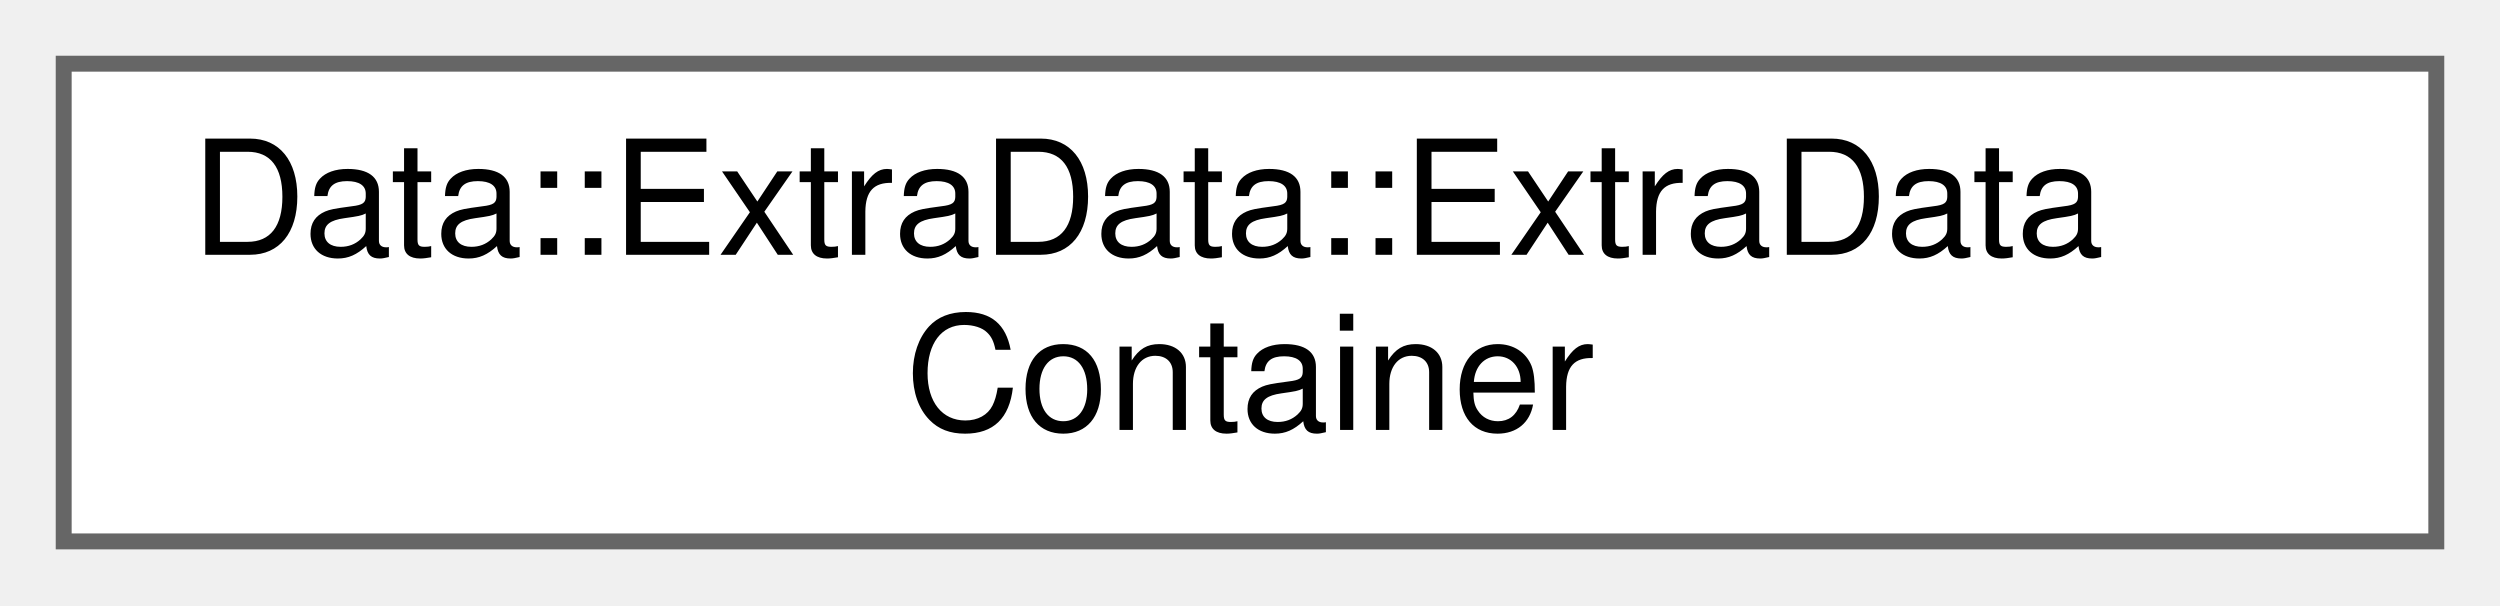
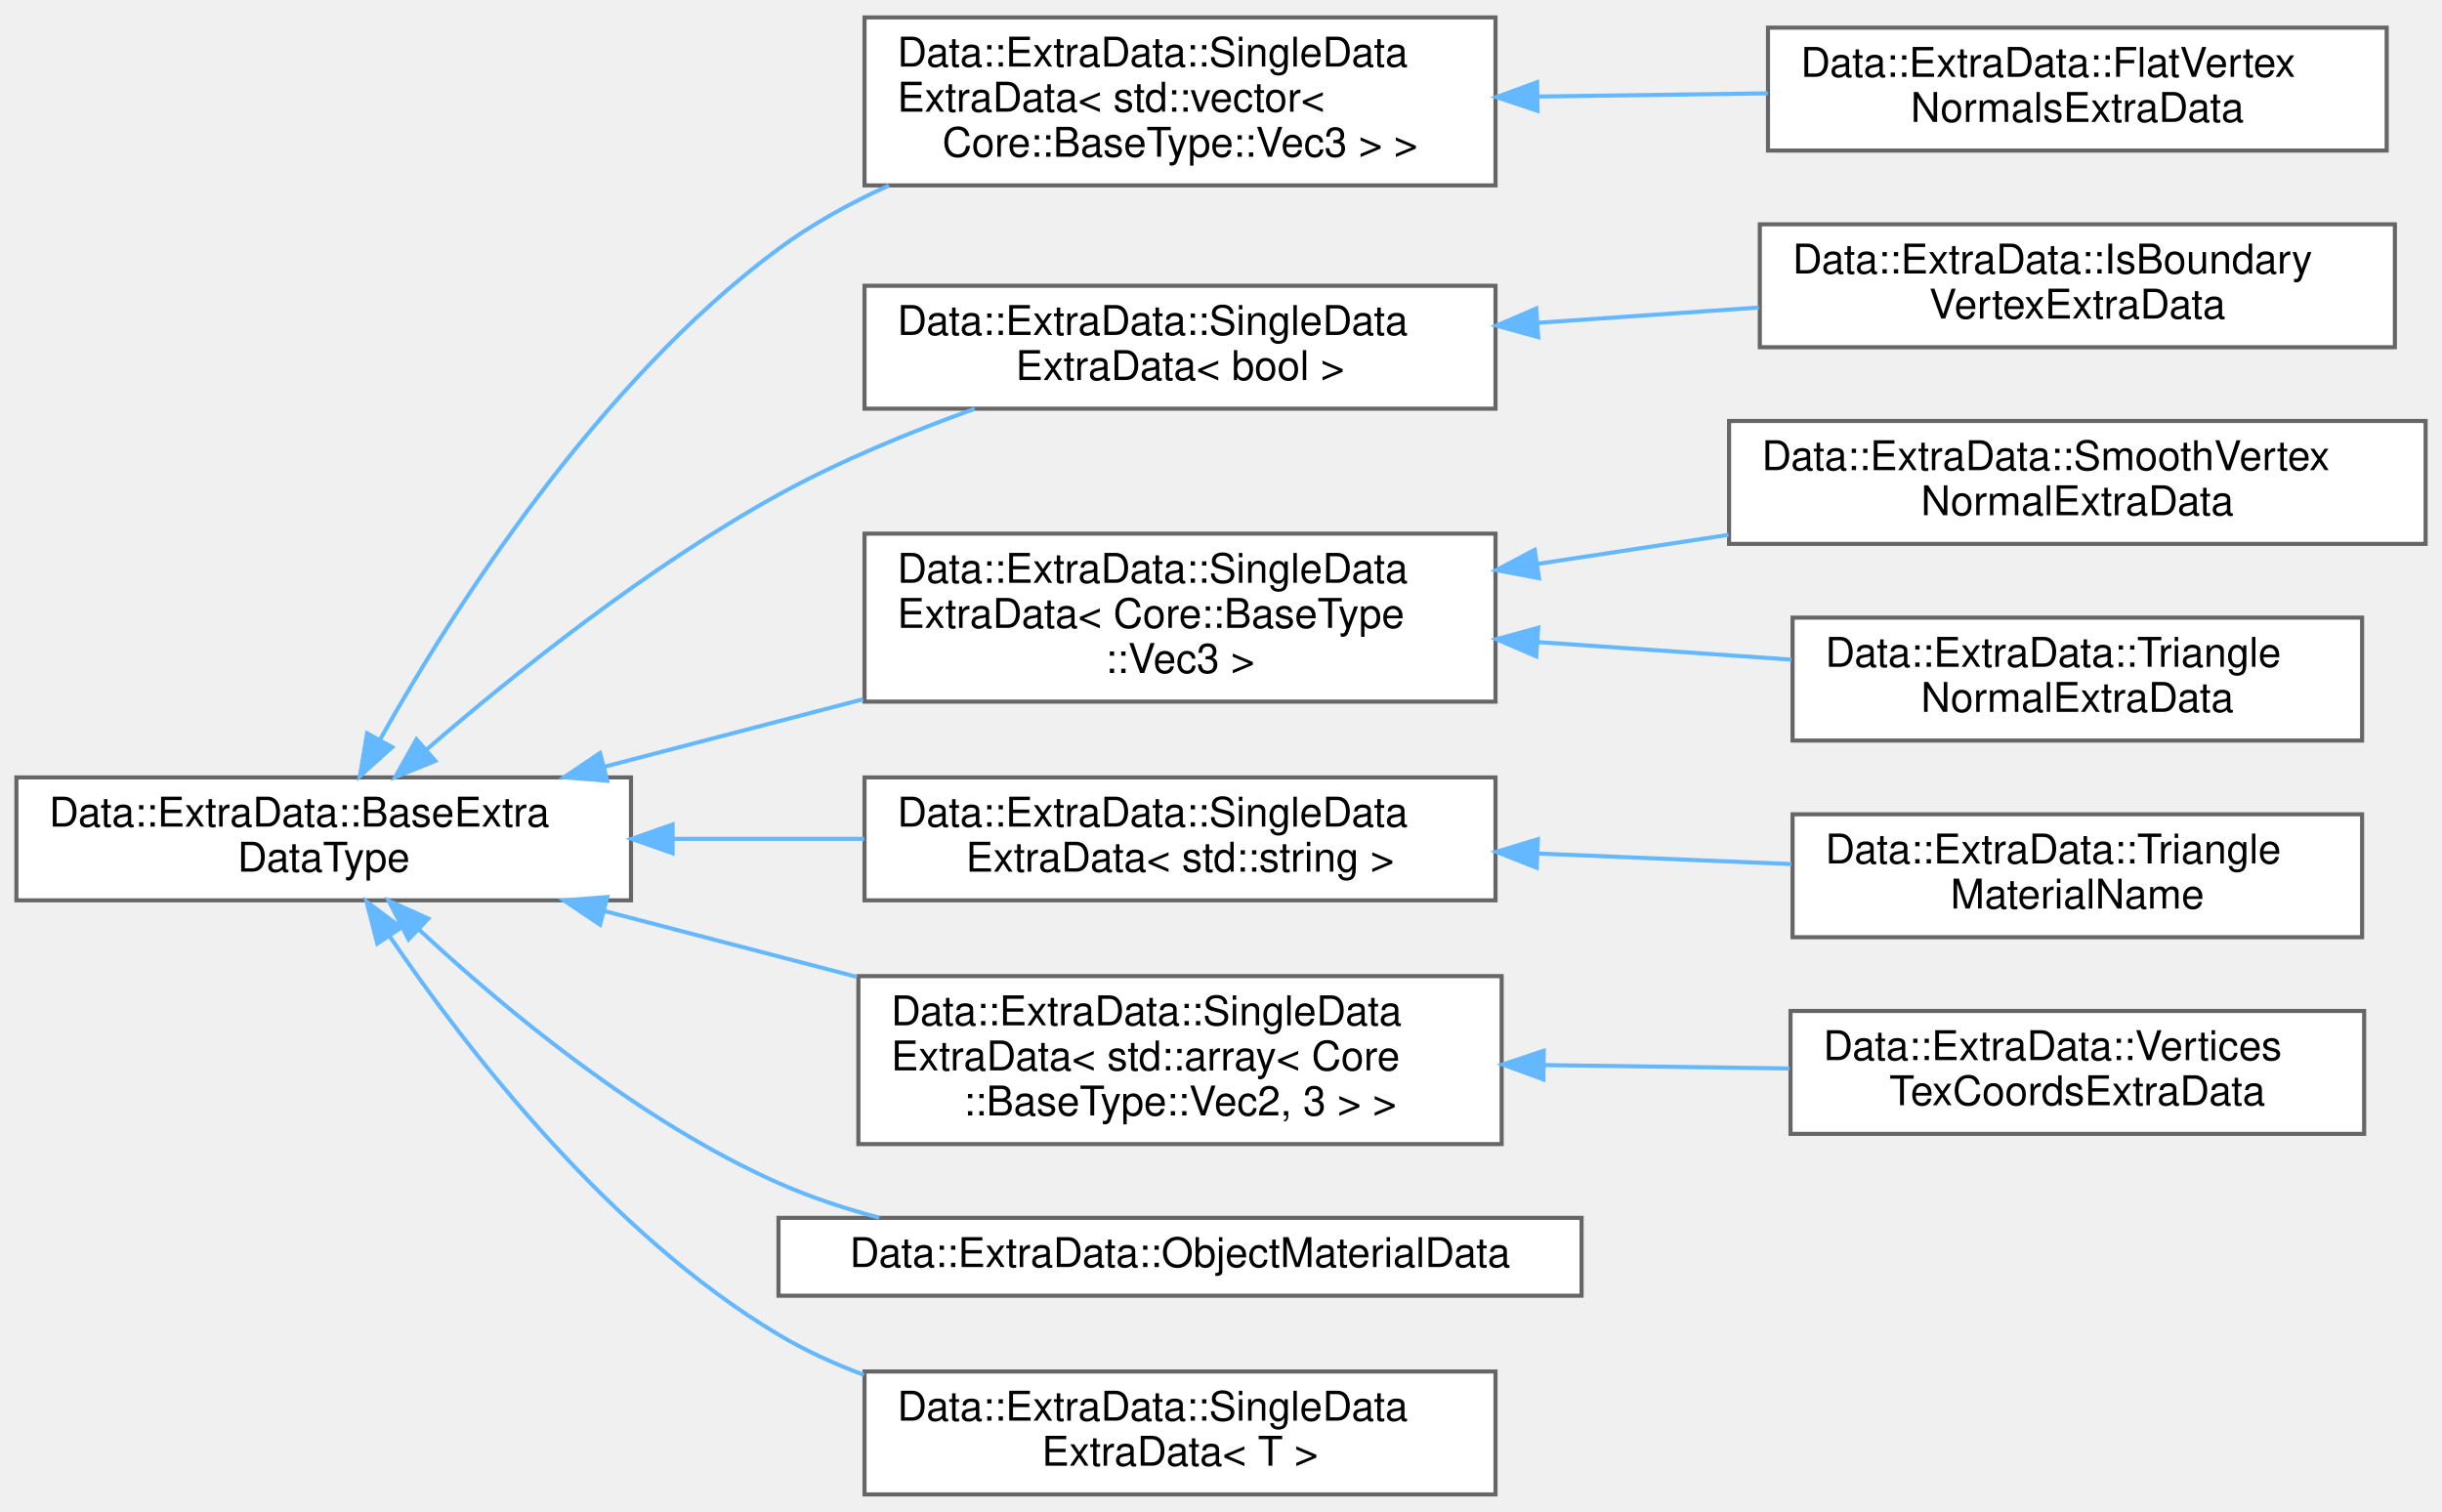
- <svg xmlns="http://www.w3.org/2000/svg" xmlns:xlink="http://www.w3.org/1999/xlink" width="157pt" height="38pt" viewBox="0.00 0.00 157.00 38.00">
-   <g id="graph0" class="graph" transform="scale(1 1) rotate(0) translate(4 34)">
+ <svg xmlns="http://www.w3.org/2000/svg" xmlns:xlink="http://www.w3.org/1999/xlink" width="596pt" height="369pt" viewBox="0.00 0.00 596.00 368.50">
+   <g id="graph0" class="graph" transform="scale(1 1) rotate(0) translate(4 364.5)">
    <g id="Node000000" class="node">
      <g id="a_Node000000">
-         <a xlink:href="classData_1_1ExtraData_1_1ExtraDataContainer.html" target="_top" xlink:title="A container for storing extra data of arbitrary types, identified by their type.">
-           <polygon fill="white" stroke="#666666" points="149,-30 0,-30 0,0 149,0 149,-30" />
-           <text text-anchor="start" x="8" y="-18" font-family="Helvetica,sans-Serif" font-size="10.00">Data::ExtraData::ExtraData</text>
-           <text text-anchor="middle" x="74.5" y="-7" font-family="Helvetica,sans-Serif" font-size="10.00">Container</text>
+         <a xlink:href="classData_1_1ExtraData_1_1BaseExtraDataType.html" target="_top" xlink:title="Base class for extra data type.">
+           <polygon fill="white" stroke="#666666" points="150,-175 0,-175 0,-145 150,-145 150,-175" />
+           <text text-anchor="start" x="8" y="-163" font-family="Helvetica,sans-Serif" font-size="10.00">Data::ExtraData::BaseExtra</text>
+           <text text-anchor="middle" x="75" y="-152" font-family="Helvetica,sans-Serif" font-size="10.00">DataType</text>
+         </a>
+       </g>
+     </g>
+     <g id="Node000001" class="node">
+       <g id="a_Node000001">
+         <a xlink:href="classData_1_1ExtraData_1_1SingleDataExtraData.html" target="_top" xlink:title=" ">
+           <polygon fill="white" stroke="#666666" points="361,-360.5 207,-360.5 207,-319.5 361,-319.5 361,-360.5" />
+           <text text-anchor="start" x="215" y="-348.5" font-family="Helvetica,sans-Serif" font-size="10.00">Data::ExtraData::SingleData</text>
+           <text text-anchor="start" x="215" y="-337.5" font-family="Helvetica,sans-Serif" font-size="10.00">ExtraData&lt; std::vector&lt;</text>
+           <text text-anchor="middle" x="284" y="-326.5" font-family="Helvetica,sans-Serif" font-size="10.00"> Core::BaseType::Vec3 &gt; &gt;</text>
+         </a>
+       </g>
+     </g>
+     <g id="edge13_Node000000_Node000001" class="edge">
+       <g id="a_edge13_Node000000_Node000001">
+         <a xlink:title=" ">
+           <path fill="none" stroke="#63b8ff" d="M88.8,-184.34C106.63,-216.05 141.76,-271.28 186,-304 194.16,-310.04 203.44,-315.16 212.95,-319.48" />
+           <polygon fill="#63b8ff" stroke="#63b8ff" points="91.72,-182.39 83.84,-175.31 85.59,-185.76 91.72,-182.39" />
+         </a>
+       </g>
+     </g>
+     <g id="Node000003" class="node">
+       <g id="a_Node000003">
+         <a xlink:href="classData_1_1ExtraData_1_1SingleDataExtraData.html" target="_top" xlink:title=" ">
+           <polygon fill="white" stroke="#666666" points="361,-295 207,-295 207,-265 361,-265 361,-295" />
+           <text text-anchor="start" x="215" y="-283" font-family="Helvetica,sans-Serif" font-size="10.00">Data::ExtraData::SingleData</text>
+           <text text-anchor="middle" x="284" y="-272" font-family="Helvetica,sans-Serif" font-size="10.00">ExtraData&lt; bool &gt;</text>
+         </a>
+       </g>
+     </g>
+     <g id="edge15_Node000000_Node000003" class="edge">
+       <g id="a_edge15_Node000000_Node000003">
+         <a xlink:title=" ">
+           <path fill="none" stroke="#63b8ff" d="M100.03,-181.73C121.39,-200.19 154.09,-226.41 186,-244 200.94,-252.24 218.16,-259.32 233.89,-264.97" />
+           <polygon fill="#63b8ff" stroke="#63b8ff" points="102.26,-179.03 92.43,-175.07 97.64,-184.29 102.26,-179.03" />
+         </a>
+       </g>
+     </g>
+     <g id="Node000005" class="node">
+       <g id="a_Node000005">
+         <a xlink:href="classData_1_1ExtraData_1_1SingleDataExtraData.html" target="_top" xlink:title=" ">
+           <polygon fill="white" stroke="#666666" points="361,-234.5 207,-234.5 207,-193.5 361,-193.5 361,-234.5" />
+           <text text-anchor="start" x="215" y="-222.5" font-family="Helvetica,sans-Serif" font-size="10.00">Data::ExtraData::SingleData</text>
+           <text text-anchor="start" x="215" y="-211.5" font-family="Helvetica,sans-Serif" font-size="10.00">ExtraData&lt; Core::BaseType</text>
+           <text text-anchor="middle" x="284" y="-200.5" font-family="Helvetica,sans-Serif" font-size="10.00">::Vec3 &gt;</text>
+         </a>
+       </g>
+     </g>
+     <g id="edge17_Node000000_Node000005" class="edge">
+       <g id="a_edge17_Node000000_Node000005">
+         <a xlink:title=" ">
+           <path fill="none" stroke="#63b8ff" d="M143.4,-177.58C163.62,-182.86 185.93,-188.68 206.68,-194.09" />
+           <polygon fill="#63b8ff" stroke="#63b8ff" points="144.22,-174.18 133.66,-175.04 142.45,-180.95 144.22,-174.18" />
+         </a>
+       </g>
+     </g>
+     <g id="Node000008" class="node">
+       <g id="a_Node000008">
+         <a xlink:href="classData_1_1ExtraData_1_1SingleDataExtraData.html" target="_top" xlink:title=" ">
+           <polygon fill="white" stroke="#666666" points="361,-175 207,-175 207,-145 361,-145 361,-175" />
+           <text text-anchor="start" x="215" y="-163" font-family="Helvetica,sans-Serif" font-size="10.00">Data::ExtraData::SingleData</text>
+           <text text-anchor="middle" x="284" y="-152" font-family="Helvetica,sans-Serif" font-size="10.00">ExtraData&lt; std::string &gt;</text>
+         </a>
+       </g>
+     </g>
+     <g id="edge20_Node000000_Node000008" class="edge">
+       <g id="a_edge20_Node000000_Node000008">
+         <a xlink:title=" ">
+           <path fill="none" stroke="#63b8ff" d="M160.21,-160C175.67,-160 191.72,-160 206.93,-160" />
+           <polygon fill="#63b8ff" stroke="#63b8ff" points="160.15,-156.5 150.15,-160 160.15,-163.5 160.15,-156.5" />
+         </a>
+       </g>
+     </g>
+     <g id="Node000010" class="node">
+       <g id="a_Node000010">
+         <a xlink:href="classData_1_1ExtraData_1_1SingleDataExtraData.html" target="_top" xlink:title=" ">
+           <polygon fill="white" stroke="#666666" points="362.5,-126.5 205.5,-126.5 205.5,-85.5 362.5,-85.5 362.5,-126.5" />
+           <text text-anchor="start" x="213.5" y="-114.5" font-family="Helvetica,sans-Serif" font-size="10.00">Data::ExtraData::SingleData</text>
+           <text text-anchor="start" x="213.5" y="-103.5" font-family="Helvetica,sans-Serif" font-size="10.00">ExtraData&lt; std::array&lt; Core</text>
+           <text text-anchor="middle" x="284" y="-92.5" font-family="Helvetica,sans-Serif" font-size="10.00">::BaseType::Vec2, 3 &gt; &gt;</text>
+         </a>
+       </g>
+     </g>
+     <g id="edge22_Node000000_Node000010" class="edge">
+       <g id="a_edge22_Node000000_Node000010">
+         <a xlink:title=" ">
+           <path fill="none" stroke="#63b8ff" d="M143.46,-142.4C163.16,-137.26 184.86,-131.6 205.15,-126.31" />
+           <polygon fill="#63b8ff" stroke="#63b8ff" points="142.45,-139.05 133.66,-144.96 144.22,-145.82 142.45,-139.05" />
+         </a>
+       </g>
+     </g>
+     <g id="Node000012" class="node">
+       <g id="a_Node000012">
+         <a xlink:href="classData_1_1ExtraData_1_1ObjectMaterialData.html" target="_top" xlink:title="Store object material data defined within a MTL file.">
+           <polygon fill="white" stroke="#666666" points="382,-67.5 186,-67.5 186,-48.5 382,-48.5 382,-67.5" />
+           <text text-anchor="middle" x="284" y="-55.5" font-family="Helvetica,sans-Serif" font-size="10.00">Data::ExtraData::ObjectMaterialData</text>
+         </a>
+       </g>
+     </g>
+     <g id="edge24_Node000000_Node000012" class="edge">
+       <g id="a_edge24_Node000000_Node000012">
+         <a xlink:title=" ">
+           <path fill="none" stroke="#63b8ff" d="M98.25,-137.88C119.12,-118.47 152.12,-91.04 186,-76 193.75,-72.56 202.13,-69.78 210.6,-67.53" />
+           <polygon fill="#63b8ff" stroke="#63b8ff" points="95.71,-135.46 90.87,-144.89 100.53,-140.54 95.71,-135.46" />
+         </a>
+       </g>
+     </g>
+     <g id="Node000013" class="node">
+       <g id="a_Node000013">
+         <a xlink:href="classData_1_1ExtraData_1_1SingleDataExtraData.html" target="_top" xlink:title="Base class for extra data type with only one attribute.">
+           <polygon fill="white" stroke="#666666" points="361,-30 207,-30 207,0 361,0 361,-30" />
+           <text text-anchor="start" x="215" y="-18" font-family="Helvetica,sans-Serif" font-size="10.00">Data::ExtraData::SingleData</text>
+           <text text-anchor="middle" x="284" y="-7" font-family="Helvetica,sans-Serif" font-size="10.00">ExtraData&lt; T &gt;</text>
+         </a>
+       </g>
+     </g>
+     <g id="edge25_Node000000_Node000013" class="edge">
+       <g id="a_edge25_Node000000_Node000013">
+         <a xlink:title=" ">
+           <path fill="none" stroke="#63b8ff" d="M91.23,-136.04C110.09,-108.39 144.82,-63.56 186,-39 192.48,-35.13 199.56,-31.89 206.85,-29.17" />
+           <polygon fill="#63b8ff" stroke="#63b8ff" points="88.09,-134.45 85.46,-144.71 93.91,-138.33 88.09,-134.45" />
+         </a>
+       </g>
+     </g>
+     <g id="Node000002" class="node">
+       <g id="a_Node000002">
+         <a xlink:href="classData_1_1ExtraData_1_1FlatVertexNormalsExtraData.html" target="_top" xlink:title="Extra data type to store vertex flat normals.">
+           <polygon fill="white" stroke="#666666" points="578.5,-358 427.5,-358 427.5,-328 578.5,-328 578.5,-358" />
+           <text text-anchor="start" x="435.5" y="-346" font-family="Helvetica,sans-Serif" font-size="10.00">Data::ExtraData::FlatVertex</text>
+           <text text-anchor="middle" x="503" y="-335" font-family="Helvetica,sans-Serif" font-size="10.00">NormalsExtraData</text>
+         </a>
+       </g>
+     </g>
+     <g id="edge14_Node000001_Node000002" class="edge">
+       <g id="a_edge14_Node000001_Node000002">
+         <a xlink:title=" ">
+           <path fill="none" stroke="#63b8ff" d="M371.4,-341.19C389.94,-341.45 409.39,-341.72 427.44,-341.97" />
+           <polygon fill="#63b8ff" stroke="#63b8ff" points="371.25,-337.69 361.2,-341.05 371.15,-344.69 371.25,-337.69" />
+         </a>
+       </g>
+     </g>
+     <g id="Node000004" class="node">
+       <g id="a_Node000004">
+         <a xlink:href="classData_1_1ExtraData_1_1IsBoundaryVertexExtraData.html" target="_top" xlink:title="Extra data type to store a boolean that tells if the vertex is ona boundary of the mesh.">
+           <polygon fill="white" stroke="#666666" points="580.5,-310 425.5,-310 425.5,-280 580.5,-280 580.5,-310" />
+           <text text-anchor="start" x="433.5" y="-298" font-family="Helvetica,sans-Serif" font-size="10.00">Data::ExtraData::IsBoundary</text>
+           <text text-anchor="middle" x="503" y="-287" font-family="Helvetica,sans-Serif" font-size="10.00">VertexExtraData</text>
+         </a>
+       </g>
+     </g>
+     <g id="edge16_Node000003_Node000004" class="edge">
+       <g id="a_edge16_Node000003_Node000004">
+         <a xlink:title=" ">
+           <path fill="none" stroke="#63b8ff" d="M371.54,-285.98C389.3,-287.21 407.87,-288.49 425.25,-289.69" />
+           <polygon fill="#63b8ff" stroke="#63b8ff" points="371.42,-282.47 361.2,-285.27 370.94,-289.45 371.42,-282.47" />
+         </a>
+       </g>
+     </g>
+     <g id="Node000006" class="node">
+       <g id="a_Node000006">
+         <a xlink:href="classData_1_1ExtraData_1_1SmoothVertexNormalExtraData.html" target="_top" xlink:title="Extra data type to store a smooth vertex normal.">
+           <polygon fill="white" stroke="#666666" points="588,-262 418,-262 418,-232 588,-232 588,-262" />
+           <text text-anchor="start" x="426" y="-250" font-family="Helvetica,sans-Serif" font-size="10.00">Data::ExtraData::SmoothVertex</text>
+           <text text-anchor="middle" x="503" y="-239" font-family="Helvetica,sans-Serif" font-size="10.00">NormalExtraData</text>
+         </a>
+       </g>
+     </g>
+     <g id="edge18_Node000005_Node000006" class="edge">
+       <g id="a_edge18_Node000005_Node000006">
+         <a xlink:title=" ">
+           <path fill="none" stroke="#63b8ff" d="M371.19,-227.11C386.56,-229.44 402.54,-231.87 417.85,-234.2" />
+           <polygon fill="#63b8ff" stroke="#63b8ff" points="371.61,-223.63 361.2,-225.59 370.56,-230.55 371.61,-223.63" />
+         </a>
+       </g>
+     </g>
+     <g id="Node000007" class="node">
+       <g id="a_Node000007">
+         <a xlink:href="classData_1_1ExtraData_1_1TriangleNormalExtraData.html" target="_top" xlink:title="Extra data type to store a triangle normal.">
+           <polygon fill="white" stroke="#666666" points="572.5,-214 433.5,-214 433.5,-184 572.5,-184 572.5,-214" />
+           <text text-anchor="start" x="441.5" y="-202" font-family="Helvetica,sans-Serif" font-size="10.00">Data::ExtraData::Triangle</text>
+           <text text-anchor="middle" x="503" y="-191" font-family="Helvetica,sans-Serif" font-size="10.00">NormalExtraData</text>
+         </a>
+       </g>
+     </g>
+     <g id="edge19_Node000005_Node000007" class="edge">
+       <g id="a_edge19_Node000005_Node000007">
+         <a xlink:title=" ">
+           <path fill="none" stroke="#63b8ff" d="M371.21,-208.04C391.81,-206.62 413.53,-205.12 433.23,-203.75" />
+           <polygon fill="#63b8ff" stroke="#63b8ff" points="370.94,-204.55 361.2,-208.73 371.42,-211.53 370.94,-204.55" />
+         </a>
+       </g>
+     </g>
+     <g id="Node000009" class="node">
+       <g id="a_Node000009">
+         <a xlink:href="classData_1_1ExtraData_1_1TriangleMaterialName.html" target="_top" xlink:title="Extra data type to store a triangle material name.">
+           <polygon fill="white" stroke="#666666" points="572.5,-166 433.5,-166 433.5,-136 572.5,-136 572.5,-166" />
+           <text text-anchor="start" x="441.5" y="-154" font-family="Helvetica,sans-Serif" font-size="10.00">Data::ExtraData::Triangle</text>
+           <text text-anchor="middle" x="503" y="-143" font-family="Helvetica,sans-Serif" font-size="10.00">MaterialName</text>
+         </a>
+       </g>
+     </g>
+     <g id="edge21_Node000008_Node000009" class="edge">
+       <g id="a_edge21_Node000008_Node000009">
+         <a xlink:title=" ">
+           <path fill="none" stroke="#63b8ff" d="M371.21,-156.42C391.81,-155.57 413.53,-154.67 433.23,-153.85" />
+           <polygon fill="#63b8ff" stroke="#63b8ff" points="371.05,-152.93 361.2,-156.84 371.34,-159.92 371.05,-152.93" />
+         </a>
+       </g>
+     </g>
+     <g id="Node000011" class="node">
+       <g id="a_Node000011">
+         <a xlink:href="classData_1_1ExtraData_1_1VerticesTexCoordsExtraData.html" target="_top" xlink:title="Extra data type to store texture coordinates for each vertex of a triangle.">
+           <polygon fill="white" stroke="#666666" points="573,-118 433,-118 433,-88 573,-88 573,-118" />
+           <text text-anchor="start" x="441" y="-106" font-family="Helvetica,sans-Serif" font-size="10.00">Data::ExtraData::Vertices</text>
+           <text text-anchor="middle" x="503" y="-95" font-family="Helvetica,sans-Serif" font-size="10.00">TexCoordsExtraData</text>
+         </a>
+       </g>
+     </g>
+     <g id="edge23_Node000010_Node000011" class="edge">
+       <g id="a_edge23_Node000010_Node000011">
+         <a xlink:title=" ">
+           <path fill="none" stroke="#63b8ff" d="M372.75,-104.79C392.72,-104.51 413.67,-104.22 432.74,-103.96" />
+           <polygon fill="#63b8ff" stroke="#63b8ff" points="372.68,-101.29 362.73,-104.93 372.78,-108.29 372.68,-101.29" />
        </a>
      </g>
    </g>
  </g>
</svg>
